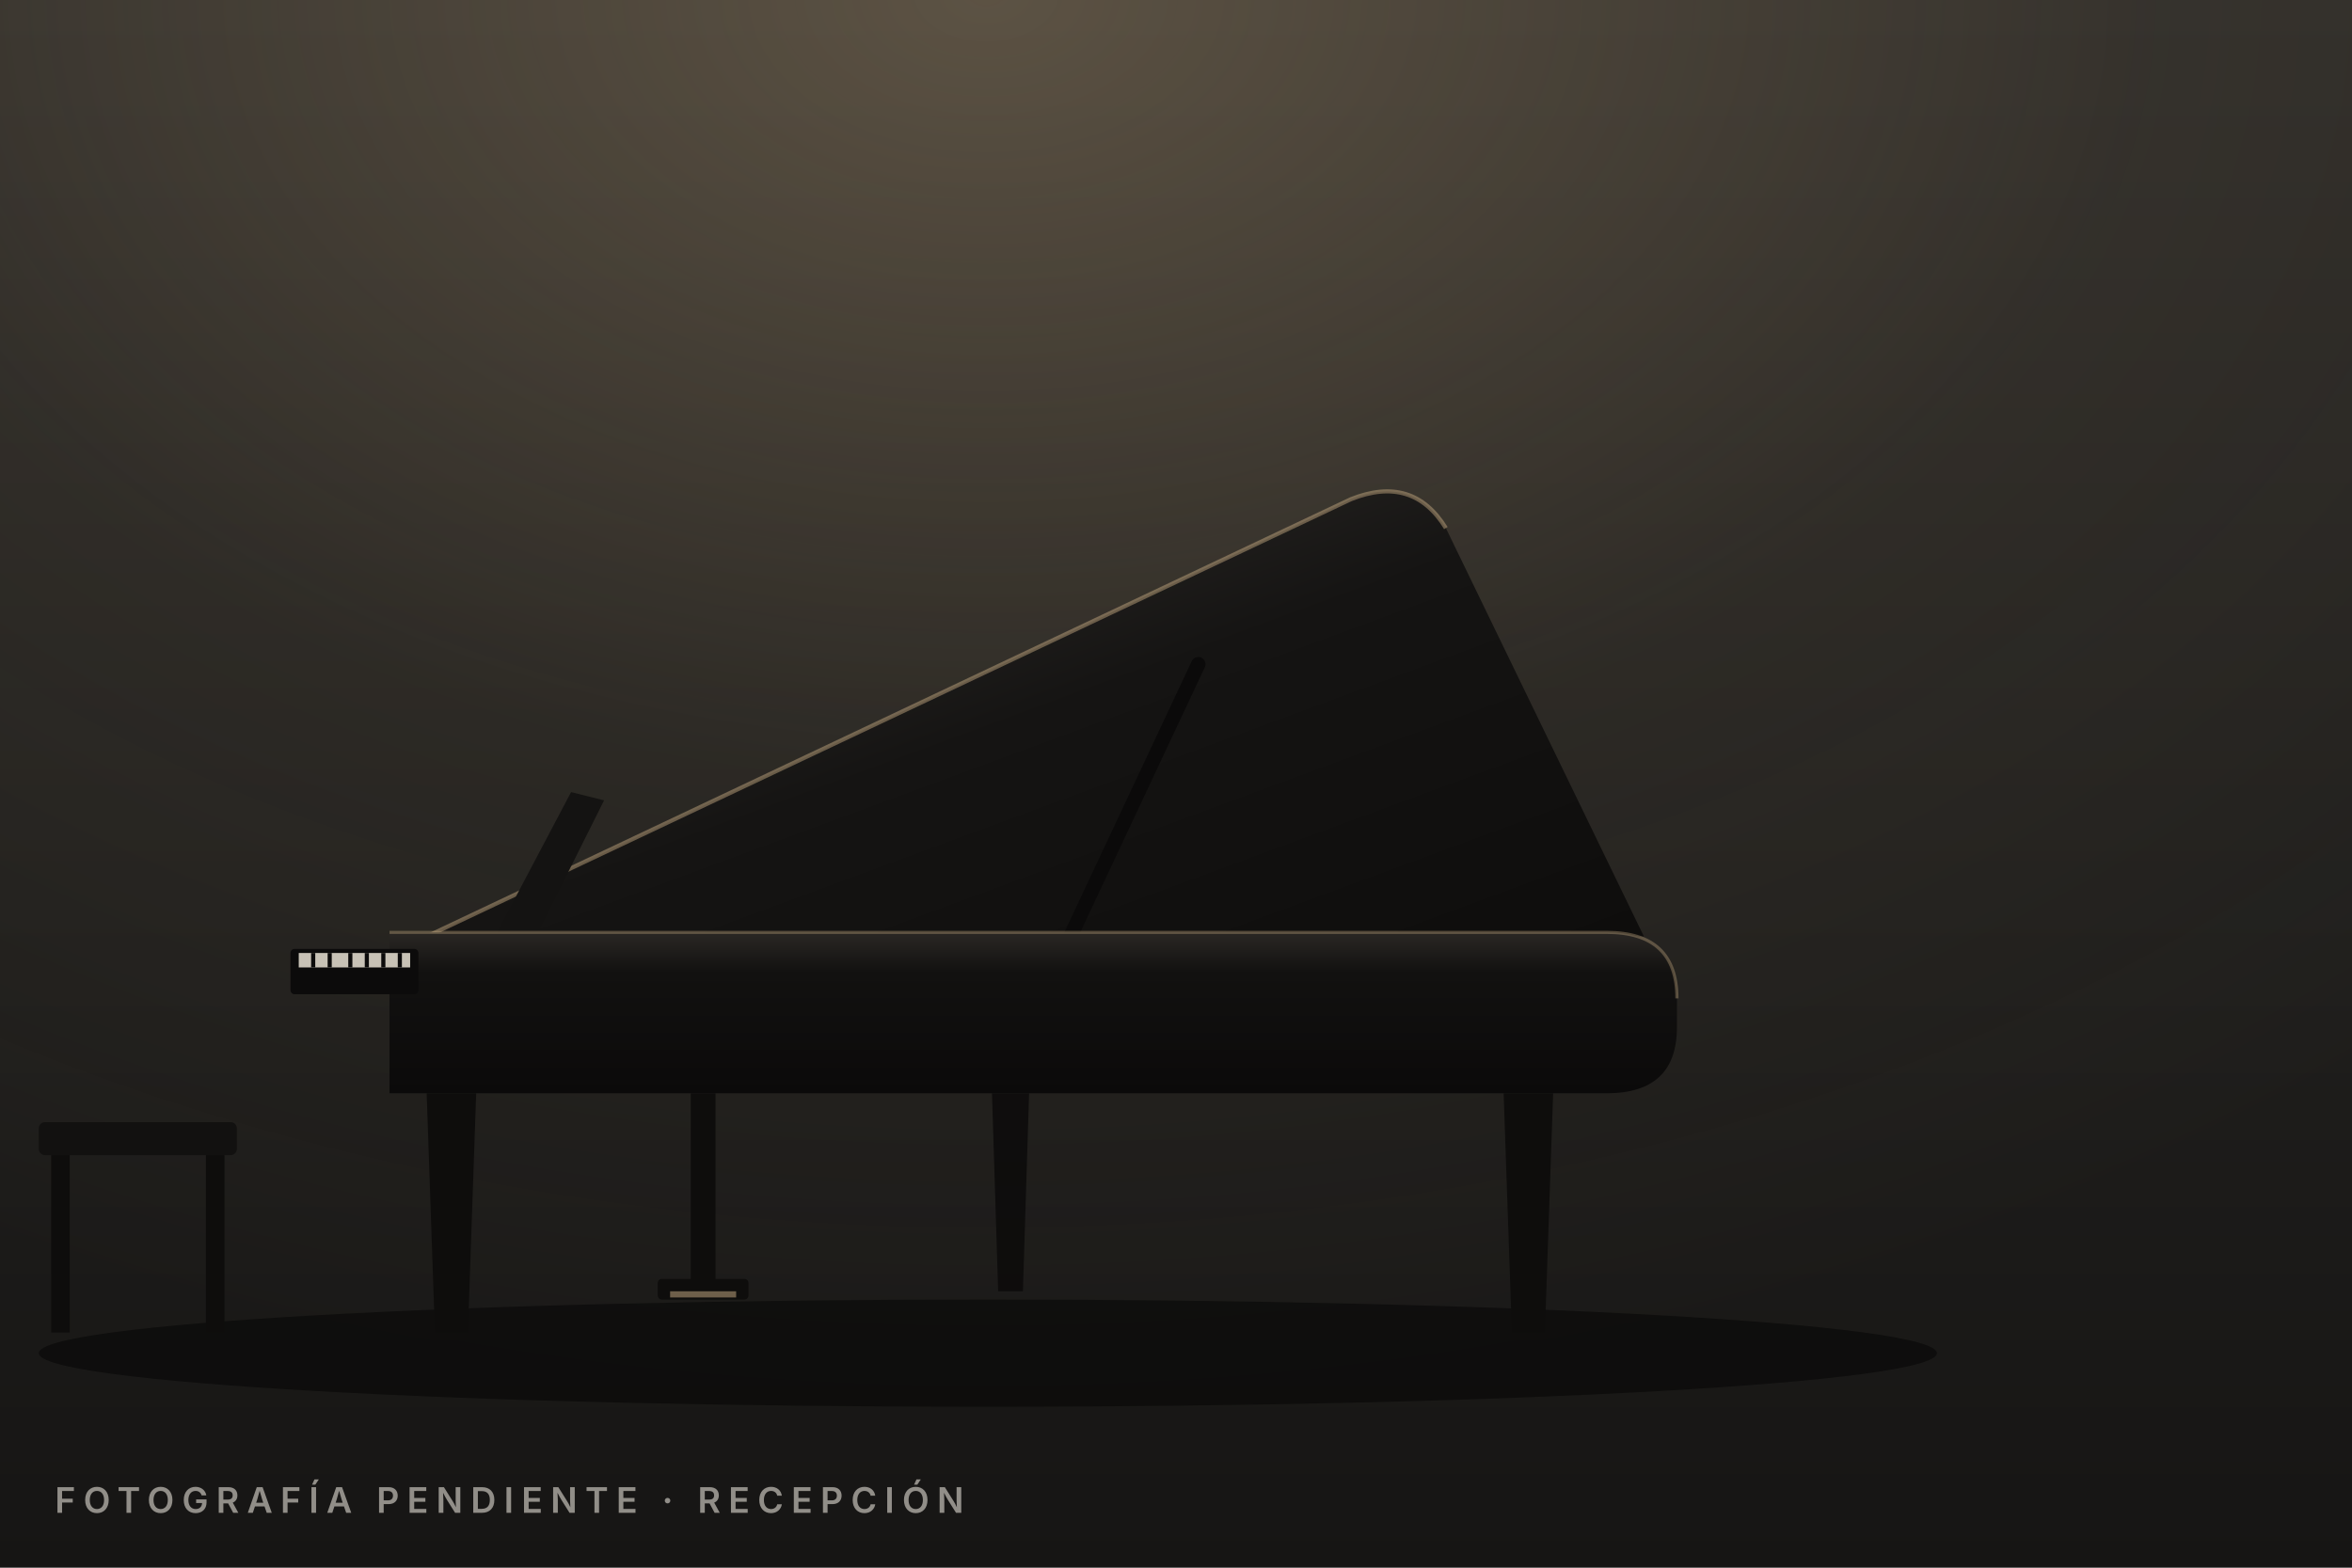
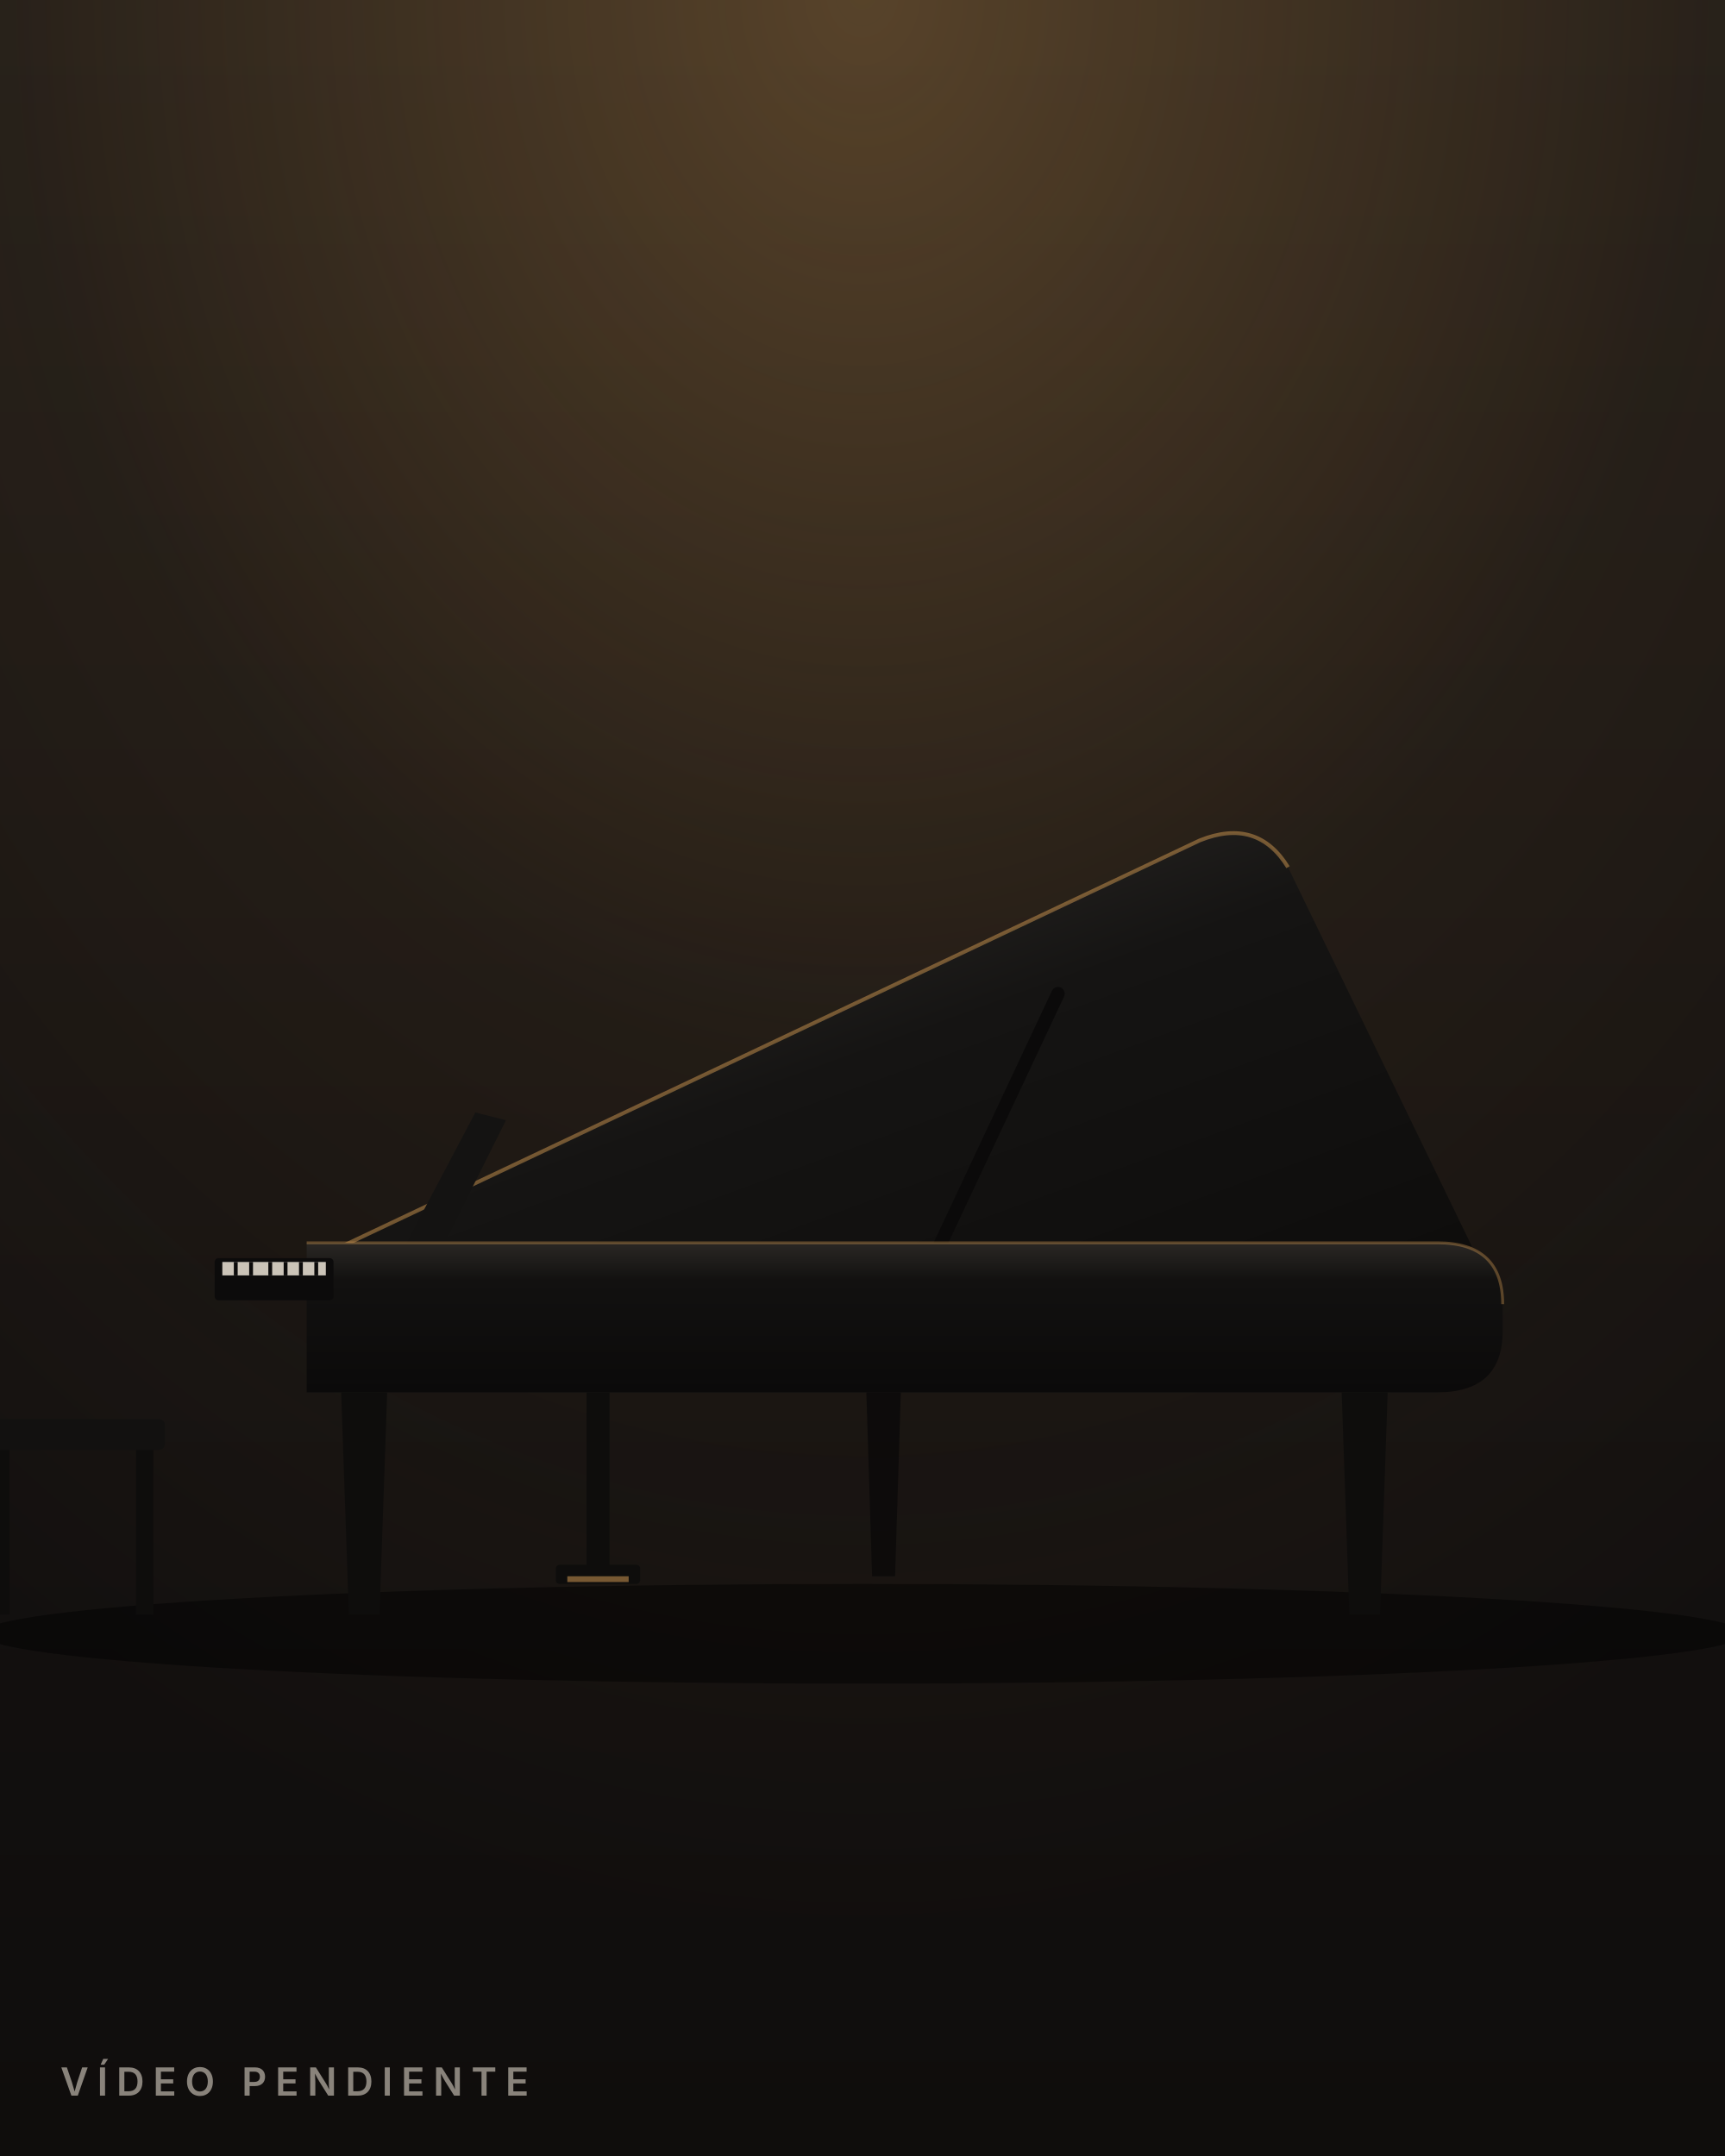
- <svg xmlns="http://www.w3.org/2000/svg" width="1200" height="800" viewBox="0 0 1200 800">
+ <svg xmlns="http://www.w3.org/2000/svg" width="800" height="1000" viewBox="0 0 800 1000">
  <defs>
    <linearGradient id="bg" x1="0" y1="0" x2="0" y2="1">
-       <stop offset="0" stop-color="#2c2a27" />
-       <stop offset=".62" stop-color="#1f1e1c" />
-       <stop offset="1" stop-color="#161514" />
+       <stop offset="0" stop-color="#1d1916" />
+       <stop offset=".62" stop-color="#141110" />
+       <stop offset="1" stop-color="#0f0d0c" />
    </linearGradient>
-     <radialGradient id="spot" cx="0.42" cy="0" r=".9" gradientTransform="translate(0 0) scale(1 1)">
-       <stop offset="0" stop-color="#cdb187" stop-opacity=".30" />
-       <stop offset=".55" stop-color="#cdb187" stop-opacity=".06" />
-       <stop offset="1" stop-color="#cdb187" stop-opacity="0" />
+     <radialGradient id="spot" cx="0.5" cy="0" r=".9" gradientTransform="translate(0 0) scale(1 1)">
+       <stop offset="0" stop-color="#e0a458" stop-opacity=".30" />
+       <stop offset=".55" stop-color="#e0a458" stop-opacity=".06" />
+       <stop offset="1" stop-color="#e0a458" stop-opacity="0" />
    </radialGradient>
    <linearGradient id="lid" x1="0" y1="0" x2="1" y2="1">
      <stop offset="0" stop-color="#3a3632" />
      <stop offset=".5" stop-color="#151413" />
      <stop offset="1" stop-color="#0e0d0c" />
    </linearGradient>
    <linearGradient id="body" x1="0" y1="0" x2="0" y2="1">
      <stop offset="0" stop-color="#2a2724" />
      <stop offset=".25" stop-color="#121110" />
      <stop offset="1" stop-color="#0b0a0a" />
    </linearGradient>
  </defs>
-   <rect width="1200" height="800" fill="url(#bg)" />
-   <rect width="1200" height="800" fill="url(#spot)" />
-   <ellipse cx="504" cy="690.526" rx="484.211" ry="27.368" fill="#000" opacity=".45" />
-   <g transform="translate(93.47368 132.6316) scale(1.052632)">
+   <rect width="800" height="1000" fill="url(#bg)" />
+   <rect width="800" height="1000" fill="url(#spot)" />
+   <ellipse cx="400" cy="757.778" rx="408.889" ry="23.111" fill="#000" opacity=".45" />
+   <g transform="translate(53.33333 286.6667) scale(0.8888889)">
    <path d="M118 328 L566 116 Q596 104 612 130 L708 328 Z" fill="url(#lid)" />
-     <path d="M118 328 L566 116 Q596 104 612 130" fill="none" stroke="#cdb187" stroke-opacity=".45" stroke-width="2" />
+     <path d="M118 328 L566 116 Q596 104 612 130" fill="none" stroke="#e0a458" stroke-opacity=".45" stroke-width="2" />
    <path d="M430 328 L492 196" stroke="#0b0a0a" stroke-width="7" stroke-linecap="round" />
    <path d="M150 330 L188 258 L204 262 L170 330 Z" fill="#141312" />
    <path d="M100 326 H690 Q724 326 724 358 V372 Q724 404 690 404 H100 Z" fill="url(#body)" />
-     <path d="M100 326 H690 Q724 326 724 358" fill="none" stroke="#cdb187" stroke-opacity=".35" stroke-width="1.5" />
+     <path d="M100 326 H690 Q724 326 724 358" fill="none" stroke="#e0a458" stroke-opacity=".35" stroke-width="1.5" />
    <rect x="52" y="334" width="62" height="22" rx="2" fill="#0c0b0b" />
-     <rect x="56" y="336" width="54" height="7" fill="#e9e2d4" opacity=".85" />
+     <rect x="56" y="336" width="54" height="7" fill="#ece4d6" opacity=".85" />
    <g fill="#0c0b0b">
      <rect x="62" y="336" width="2" height="7" />
      <rect x="70" y="336" width="2" height="7" />
      <rect x="80" y="336" width="2" height="7" />
      <rect x="88" y="336" width="2" height="7" />
      <rect x="96" y="336" width="2" height="7" />
      <rect x="104" y="336" width="2" height="7" />
    </g>
    <path d="M118 404 H142 L138 520 H122 Z" fill="#0e0d0c" />
    <path d="M640 404 H664 L660 520 H644 Z" fill="#0e0d0c" />
    <path d="M392 404 H410 L407 500 H395 Z" fill="#0a0909" opacity=".8" />
    <rect x="246" y="404" width="12" height="94" fill="#0e0d0c" />
    <rect x="230" y="494" width="44" height="10" rx="2" fill="#0e0d0c" />
-     <rect x="236" y="500" width="32" height="3" fill="#cdb187" opacity=".5" />
+     <rect x="236" y="500" width="32" height="3" fill="#e0a458" opacity=".5" />
    <rect x="-70" y="418" width="96" height="16" rx="3" fill="#121110" />
    <rect x="-64" y="434" width="9" height="86" fill="#0e0d0c" />
    <rect x="11" y="434" width="9" height="86" fill="#0e0d0c" />
  </g>
-   <text x="28" y="772" fill="#f5f0e7" fill-opacity=".55" font-family="Inter, system-ui, sans-serif" font-size="18" font-weight="600" letter-spacing="3.96">FOTOGRAFÍA PENDIENTE · RECEPCIÓN</text>
+   <text x="28" y="972" fill="#ece4d6" fill-opacity=".55" font-family="Inter, system-ui, sans-serif" font-size="18" font-weight="600" letter-spacing="3.96">VÍDEO PENDIENTE</text>
</svg>
